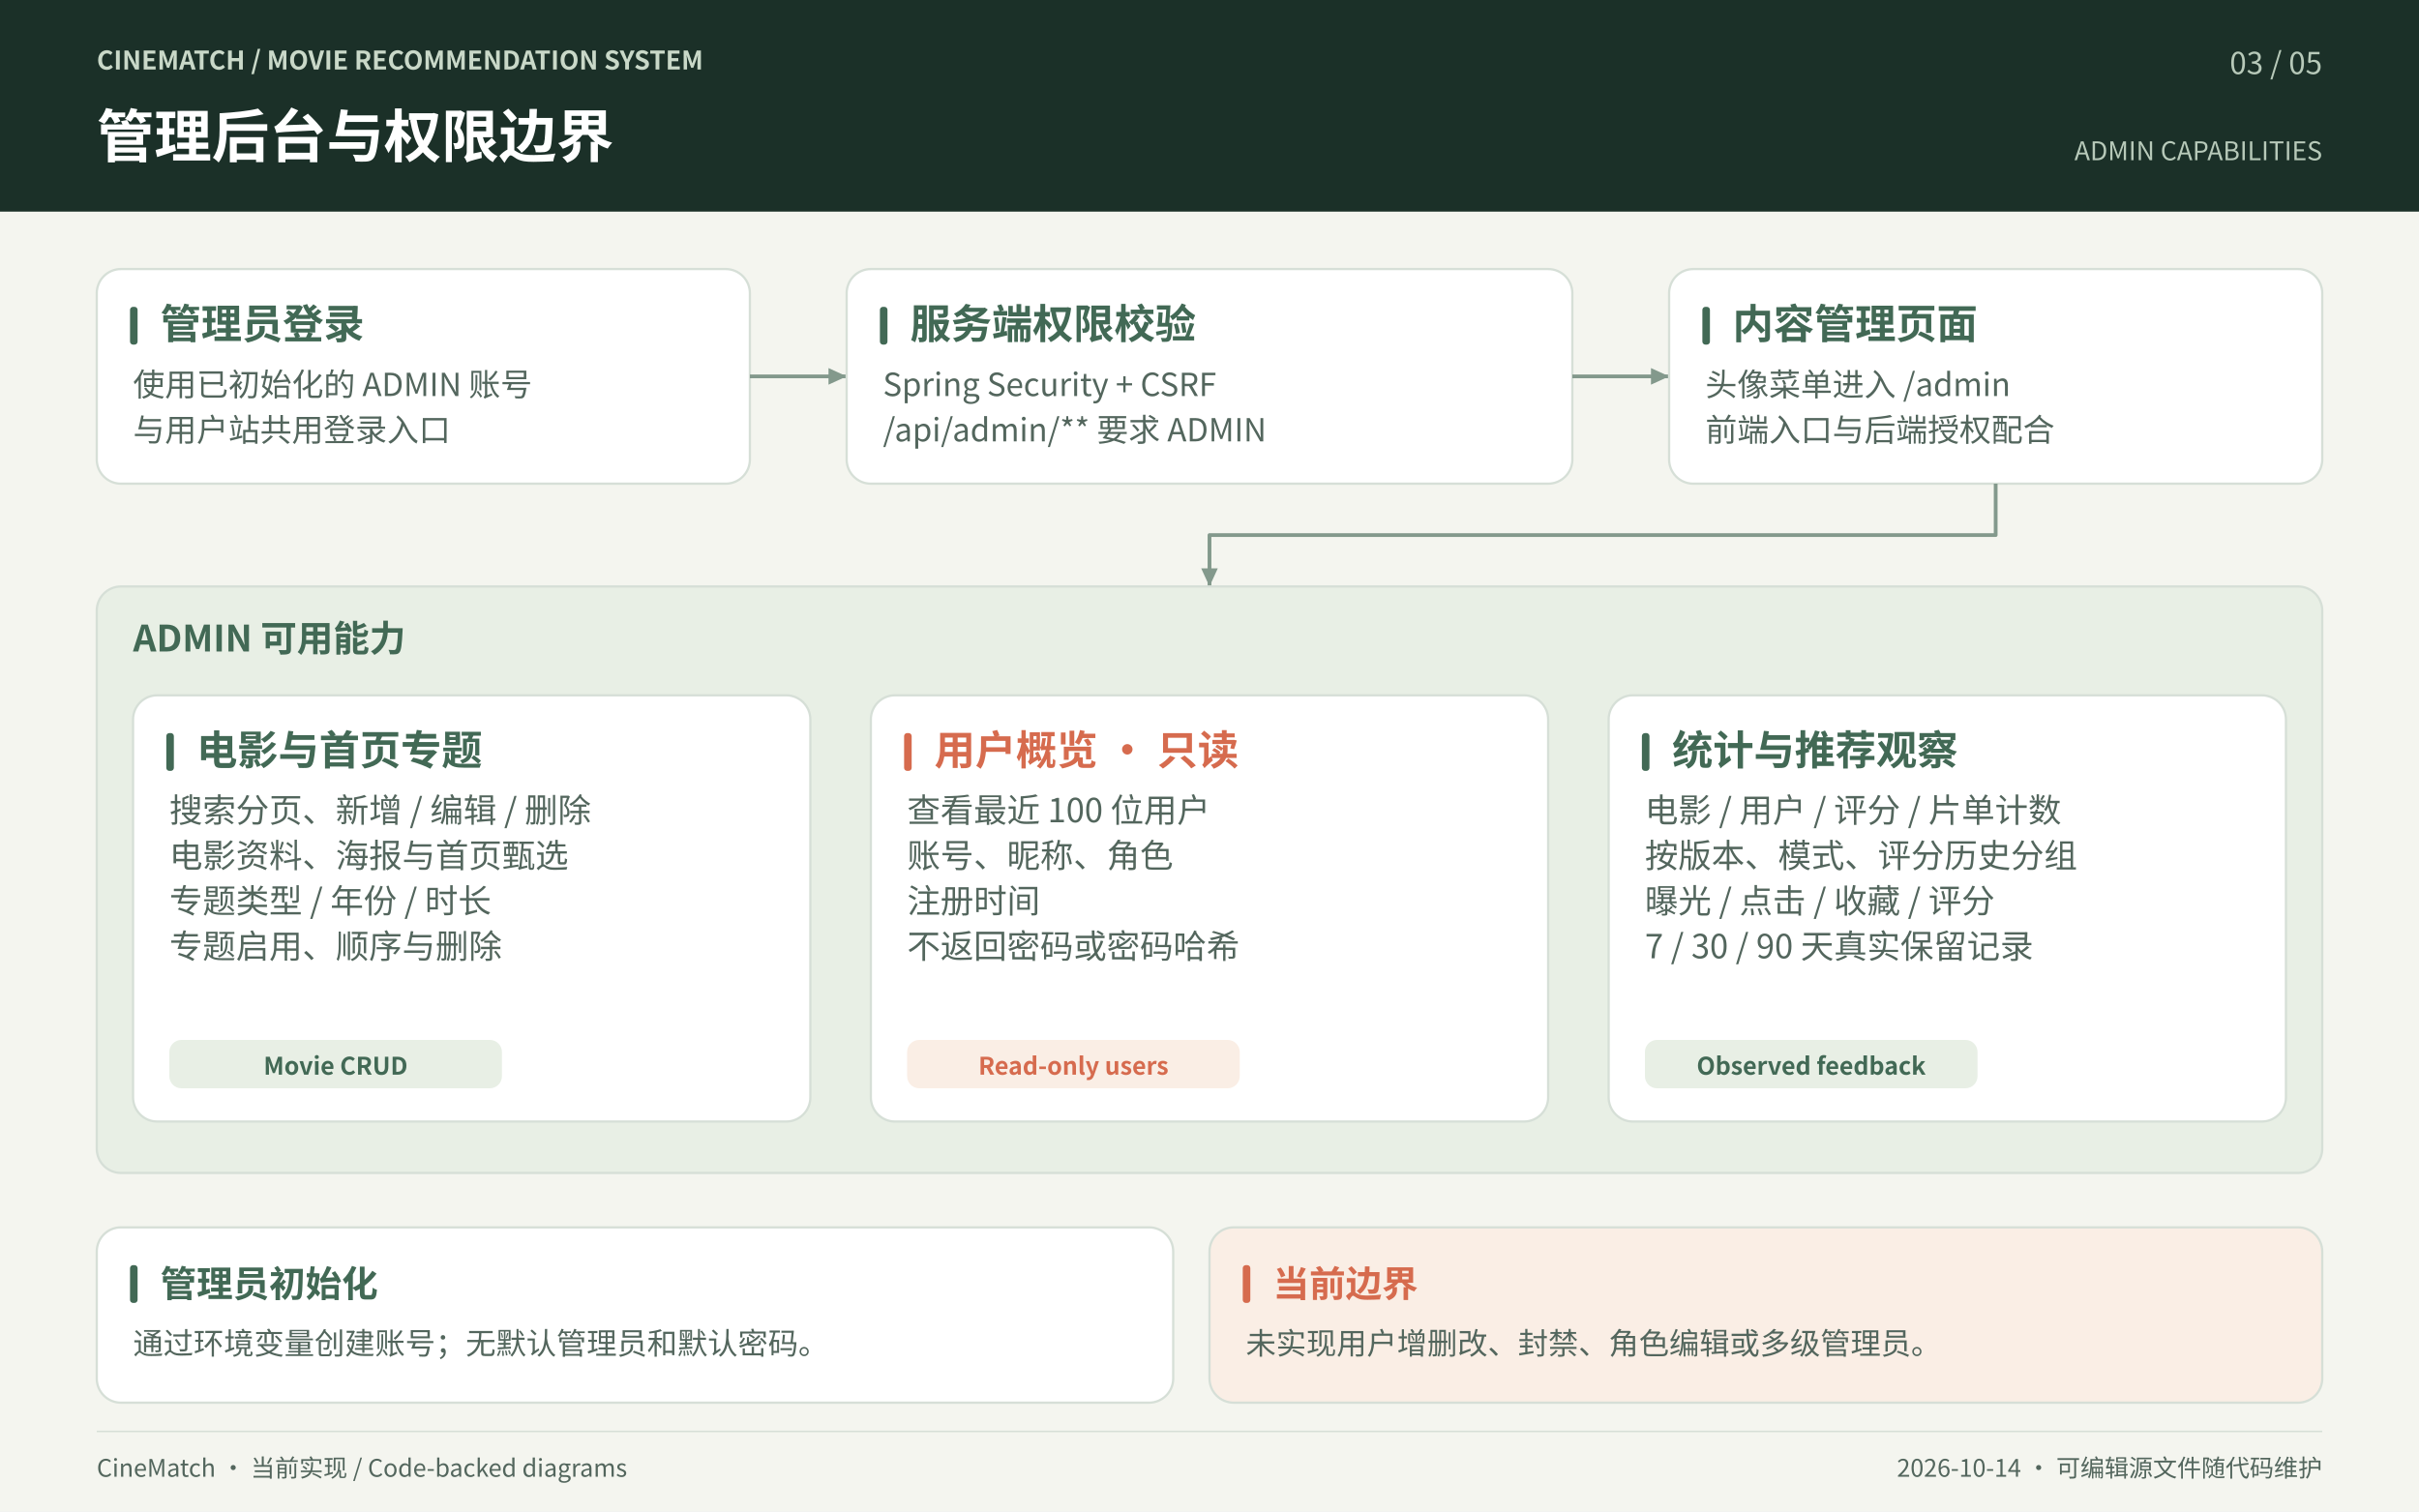
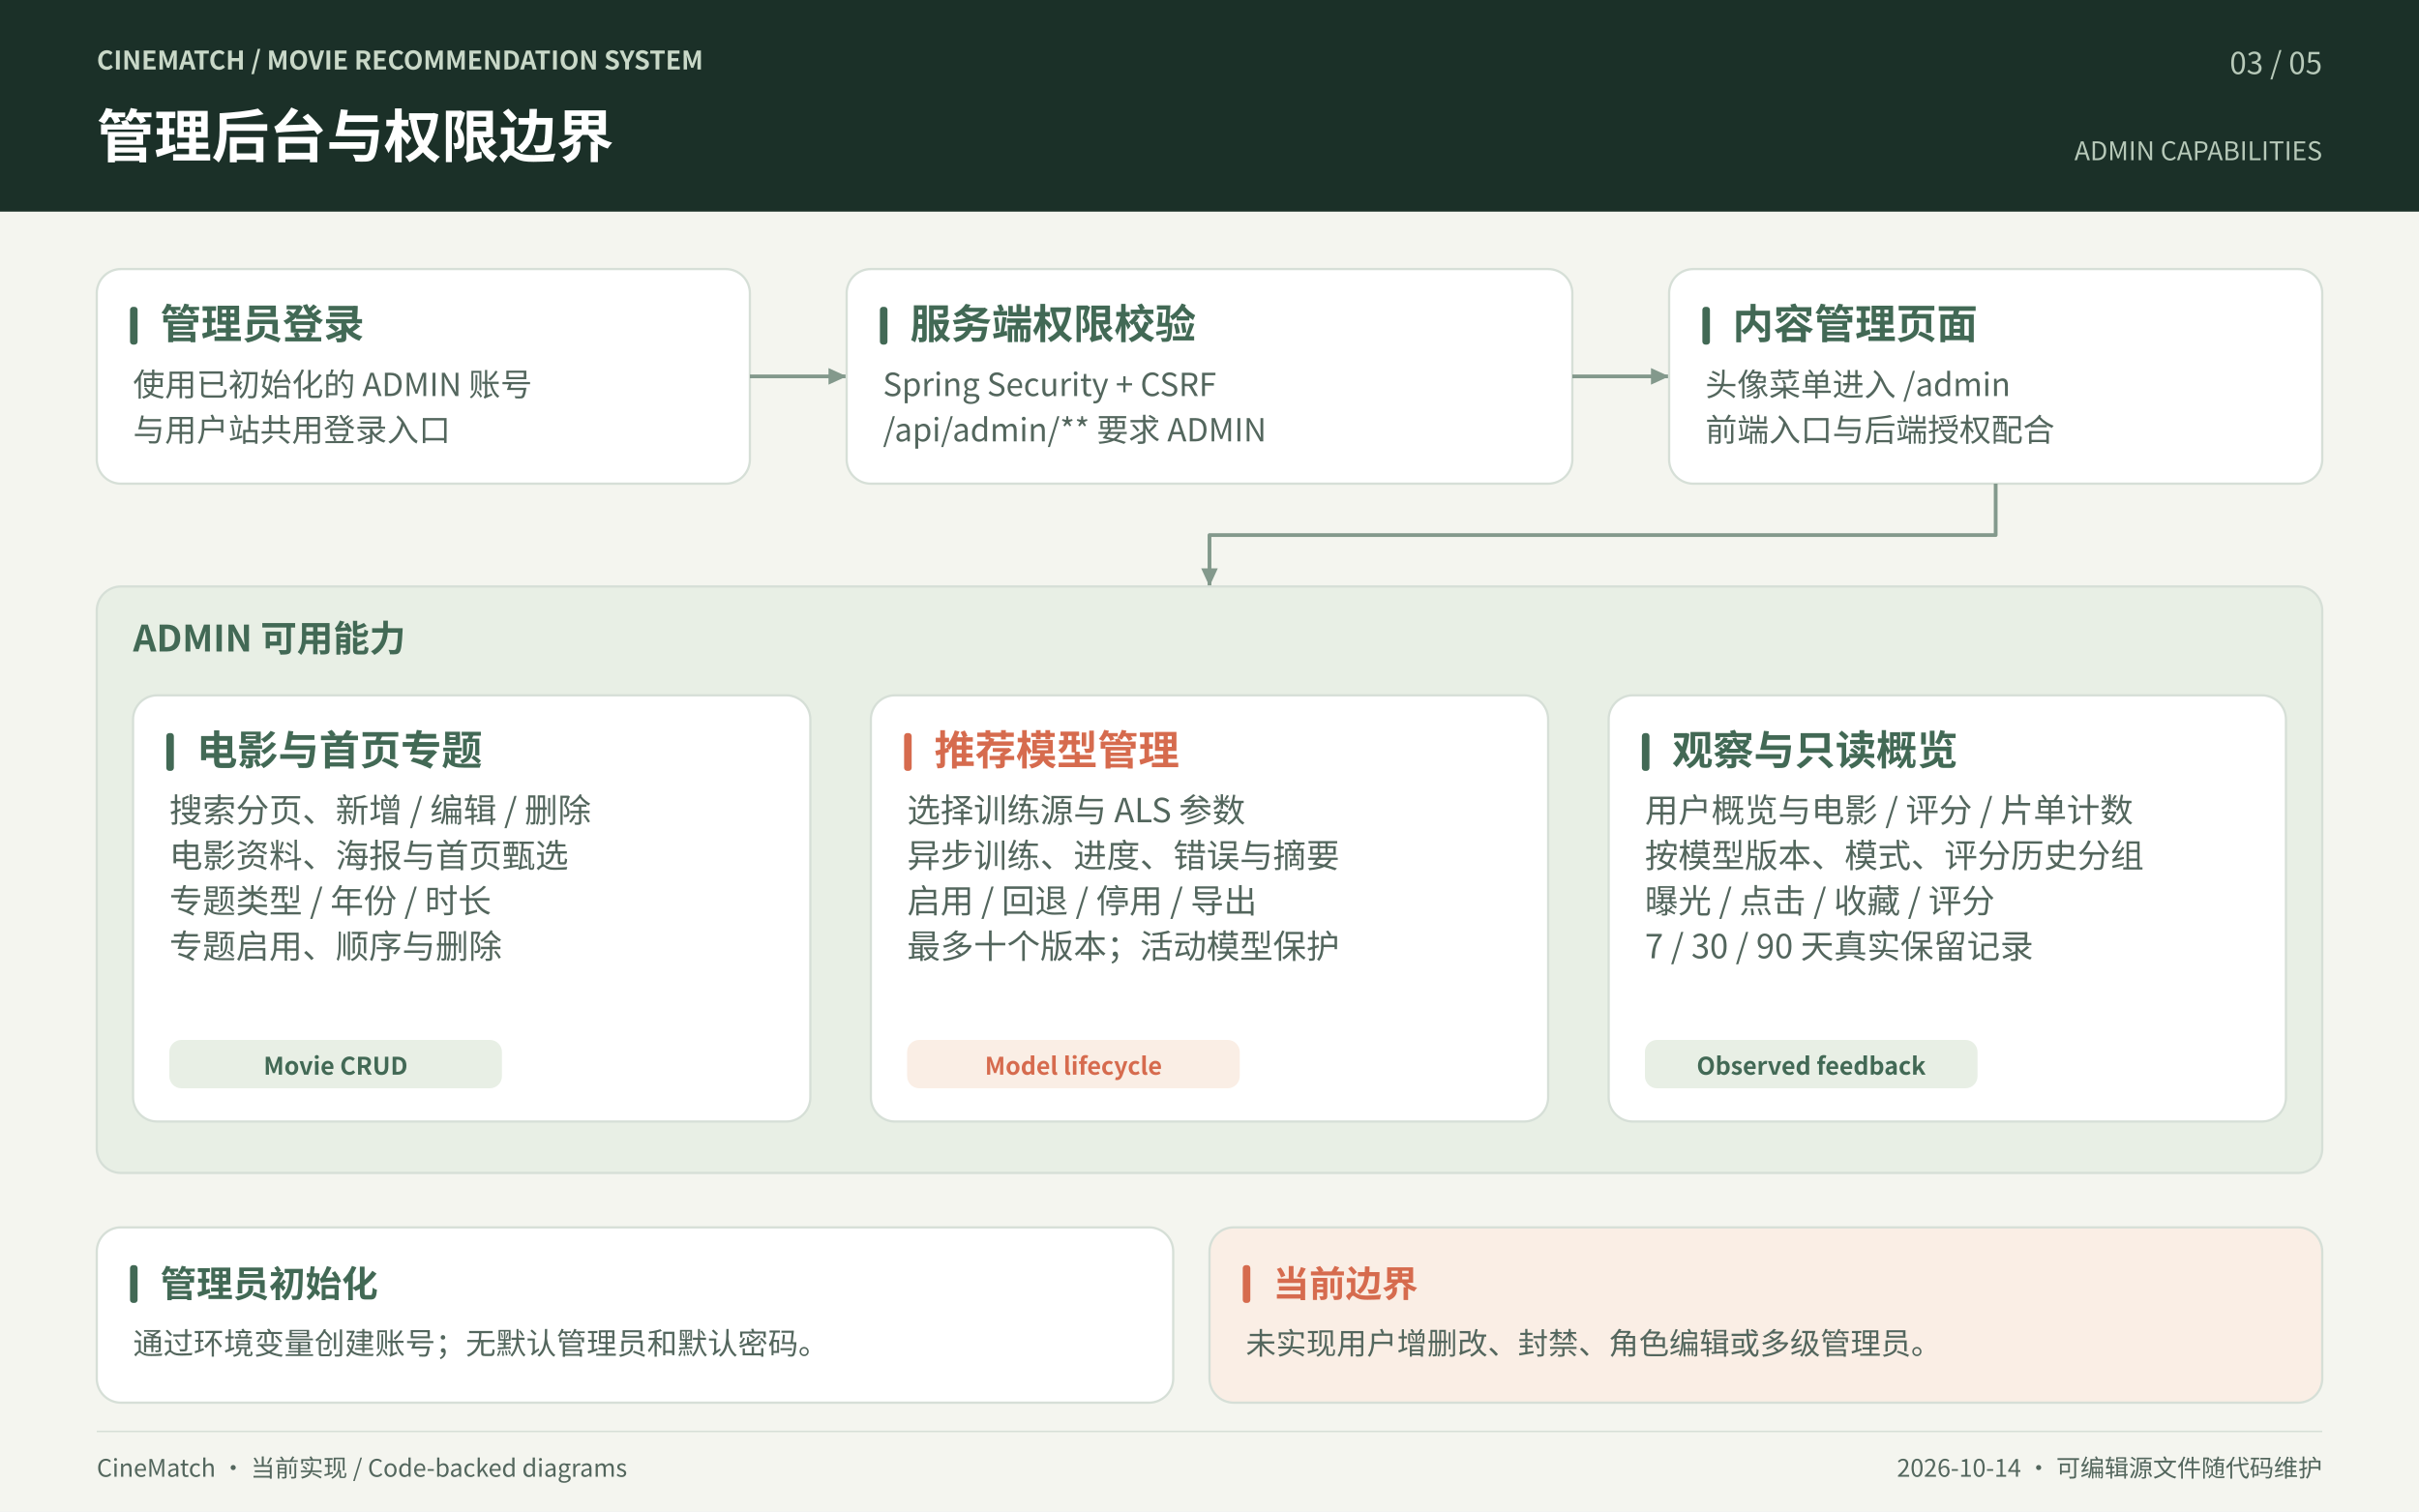
<svg xmlns="http://www.w3.org/2000/svg" width="1600" height="1000" viewBox="0 0 1600 1000" role="img" aria-labelledby="title desc">
  <rect x="0" y="0" width="1600" height="1000" rx="0" fill="#f4f5ef" />
  <rect x="0" y="0" width="1600" height="140" rx="0" fill="#1b3028" />
  <text x="64" y="46" font-family="'PingFang SC','Noto Sans CJK SC','Microsoft YaHei','Heiti SC',sans-serif" font-size="17" fill="#c9d8c8" text-anchor="start" font-weight="600">CINEMATCH  /  MOVIE RECOMMENDATION SYSTEM</text>
  <text x="64" y="104" font-family="'PingFang SC','Noto Sans CJK SC','Microsoft YaHei','Heiti SC',sans-serif" font-size="38" fill="#ffffff" text-anchor="start" font-weight="600">管理后台与权限边界</text>
  <text x="1536" y="49" font-family="'PingFang SC','Noto Sans CJK SC','Microsoft YaHei','Heiti SC',sans-serif" font-size="20" fill="#b7c9b9" text-anchor="end" font-weight="400">03 / 05</text>
  <text x="1536" y="106" font-family="'PingFang SC','Noto Sans CJK SC','Microsoft YaHei','Heiti SC',sans-serif" font-size="17" fill="#b7c9b9" text-anchor="end" font-weight="400">ADMIN CAPABILITIES</text>
  <polyline points="64,947 1536,947" fill="none" stroke="#d6dfd7" stroke-width="1" stroke-linejoin="round" />
  <text x="64" y="977" font-family="'PingFang SC','Noto Sans CJK SC','Microsoft YaHei','Heiti SC',sans-serif" font-size="16" fill="#53665d" text-anchor="start" font-weight="400">CineMatch  ·  当前实现 / Code-backed diagrams</text>
  <text x="1536" y="977" font-family="'PingFang SC','Noto Sans CJK SC','Microsoft YaHei','Heiti SC',sans-serif" font-size="16" fill="#53665d" text-anchor="end" font-weight="400">2026-10-14  ·  可编辑源文件随代码维护</text>
  <rect x="64" y="178" width="432" height="142" rx="16" fill="#ffffff" stroke="#d6dfd7" stroke-width="1.5" />
  <rect x="86" y="203" width="5" height="25" rx="2" fill="#426955" />
  <text x="106" y="224" font-family="'PingFang SC','Noto Sans CJK SC','Microsoft YaHei','Heiti SC',sans-serif" font-size="27" fill="#426955" text-anchor="start" font-weight="600">管理员登录</text>
  <text x="88" y="262" font-family="'PingFang SC','Noto Sans CJK SC','Microsoft YaHei','Heiti SC',sans-serif" font-size="21" fill="#53665d" text-anchor="start" font-weight="400">使用已初始化的 ADMIN 账号</text>
  <text x="88" y="292" font-family="'PingFang SC','Noto Sans CJK SC','Microsoft YaHei','Heiti SC',sans-serif" font-size="21" fill="#53665d" text-anchor="start" font-weight="400">与用户站共用登录入口</text>
  <polyline points="496,249 560,249" fill="none" stroke="#83998c" stroke-width="2.5" stroke-linejoin="round" />
  <polygon points="560.00,249.00 548.00,254.50 548.00,243.50" fill="#83998c" />
  <rect x="560" y="178" width="480" height="142" rx="16" fill="#ffffff" stroke="#d6dfd7" stroke-width="1.5" />
  <rect x="582" y="203" width="5" height="25" rx="2" fill="#426955" />
  <text x="602" y="224" font-family="'PingFang SC','Noto Sans CJK SC','Microsoft YaHei','Heiti SC',sans-serif" font-size="27" fill="#426955" text-anchor="start" font-weight="600">服务端权限校验</text>
  <text x="584" y="262" font-family="'PingFang SC','Noto Sans CJK SC','Microsoft YaHei','Heiti SC',sans-serif" font-size="21" fill="#53665d" text-anchor="start" font-weight="400">Spring Security + CSRF</text>
  <text x="584" y="292" font-family="'PingFang SC','Noto Sans CJK SC','Microsoft YaHei','Heiti SC',sans-serif" font-size="21" fill="#53665d" text-anchor="start" font-weight="400">/api/admin/** 要求 ADMIN</text>
  <polyline points="1040,249 1104,249" fill="none" stroke="#83998c" stroke-width="2.5" stroke-linejoin="round" />
  <polygon points="1104.00,249.00 1092.00,254.50 1092.00,243.50" fill="#83998c" />
  <rect x="1104" y="178" width="432" height="142" rx="16" fill="#ffffff" stroke="#d6dfd7" stroke-width="1.5" />
  <rect x="1126" y="203" width="5" height="25" rx="2" fill="#426955" />
  <text x="1146" y="224" font-family="'PingFang SC','Noto Sans CJK SC','Microsoft YaHei','Heiti SC',sans-serif" font-size="27" fill="#426955" text-anchor="start" font-weight="600">内容管理页面</text>
  <text x="1128" y="262" font-family="'PingFang SC','Noto Sans CJK SC','Microsoft YaHei','Heiti SC',sans-serif" font-size="21" fill="#53665d" text-anchor="start" font-weight="400">头像菜单进入 /admin</text>
  <text x="1128" y="292" font-family="'PingFang SC','Noto Sans CJK SC','Microsoft YaHei','Heiti SC',sans-serif" font-size="21" fill="#53665d" text-anchor="start" font-weight="400">前端入口与后端授权配合</text>
  <polyline points="1320,320 1320,354 800,354 800,388" fill="none" stroke="#83998c" stroke-width="2.5" stroke-linejoin="round" />
  <polygon points="800.00,388.00 794.50,376.00 805.50,376.00" fill="#83998c" />
  <rect x="64" y="388" width="1472" height="388" rx="16" fill="#e8efe5" stroke="#d6dfd7" stroke-width="1.5" />
  <text x="88" y="431" font-family="'PingFang SC','Noto Sans CJK SC','Microsoft YaHei','Heiti SC',sans-serif" font-size="24" fill="#426955" text-anchor="start" font-weight="600">ADMIN 可用能力</text>
  <rect x="88" y="460" width="448" height="282" rx="16" fill="#ffffff" stroke="#d6dfd7" stroke-width="1.5" />
  <rect x="110" y="485" width="5" height="25" rx="2" fill="#426955" />
  <text x="130" y="506" font-family="'PingFang SC','Noto Sans CJK SC','Microsoft YaHei','Heiti SC',sans-serif" font-size="27" fill="#426955" text-anchor="start" font-weight="600">电影与首页专题</text>
  <text x="112" y="544" font-family="'PingFang SC','Noto Sans CJK SC','Microsoft YaHei','Heiti SC',sans-serif" font-size="22" fill="#53665d" text-anchor="start" font-weight="400">搜索分页、新增 / 编辑 / 删除</text>
  <text x="112" y="574" font-family="'PingFang SC','Noto Sans CJK SC','Microsoft YaHei','Heiti SC',sans-serif" font-size="22" fill="#53665d" text-anchor="start" font-weight="400">电影资料、海报与首页甄选</text>
  <text x="112" y="604" font-family="'PingFang SC','Noto Sans CJK SC','Microsoft YaHei','Heiti SC',sans-serif" font-size="22" fill="#53665d" text-anchor="start" font-weight="400">专题类型 / 年份 / 时长</text>
  <text x="112" y="634" font-family="'PingFang SC','Noto Sans CJK SC','Microsoft YaHei','Heiti SC',sans-serif" font-size="22" fill="#53665d" text-anchor="start" font-weight="400">专题启用、顺序与删除</text>
  <rect x="112" y="688" width="220" height="32" rx="8" fill="#e8efe5" />
  <text x="222.0" y="711" font-family="'PingFang SC','Noto Sans CJK SC','Microsoft YaHei','Heiti SC',sans-serif" font-size="16" fill="#426955" text-anchor="middle" font-weight="600">Movie CRUD</text>
  <rect x="576" y="460" width="448" height="282" rx="16" fill="#ffffff" stroke="#d6dfd7" stroke-width="1.5" />
  <rect x="598" y="485" width="5" height="25" rx="2" fill="#d66b4e" />
-   <text x="618" y="506" font-family="'PingFang SC','Noto Sans CJK SC','Microsoft YaHei','Heiti SC',sans-serif" font-size="27" fill="#d66b4e" text-anchor="start" font-weight="600">用户概览 · 只读</text>
-   <text x="600" y="544" font-family="'PingFang SC','Noto Sans CJK SC','Microsoft YaHei','Heiti SC',sans-serif" font-size="22" fill="#53665d" text-anchor="start" font-weight="400">查看最近 100 位用户</text>
-   <text x="600" y="574" font-family="'PingFang SC','Noto Sans CJK SC','Microsoft YaHei','Heiti SC',sans-serif" font-size="22" fill="#53665d" text-anchor="start" font-weight="400">账号、昵称、角色</text>
-   <text x="600" y="604" font-family="'PingFang SC','Noto Sans CJK SC','Microsoft YaHei','Heiti SC',sans-serif" font-size="22" fill="#53665d" text-anchor="start" font-weight="400">注册时间</text>
-   <text x="600" y="634" font-family="'PingFang SC','Noto Sans CJK SC','Microsoft YaHei','Heiti SC',sans-serif" font-size="22" fill="#53665d" text-anchor="start" font-weight="400">不返回密码或密码哈希</text>
+   <text x="618" y="506" font-family="'PingFang SC','Noto Sans CJK SC','Microsoft YaHei','Heiti SC',sans-serif" font-size="27" fill="#d66b4e" text-anchor="start" font-weight="600">推荐模型管理</text>
+   <text x="600" y="544" font-family="'PingFang SC','Noto Sans CJK SC','Microsoft YaHei','Heiti SC',sans-serif" font-size="22" fill="#53665d" text-anchor="start" font-weight="400">选择训练源与 ALS 参数</text>
+   <text x="600" y="574" font-family="'PingFang SC','Noto Sans CJK SC','Microsoft YaHei','Heiti SC',sans-serif" font-size="22" fill="#53665d" text-anchor="start" font-weight="400">异步训练、进度、错误与摘要</text>
+   <text x="600" y="604" font-family="'PingFang SC','Noto Sans CJK SC','Microsoft YaHei','Heiti SC',sans-serif" font-size="22" fill="#53665d" text-anchor="start" font-weight="400">启用 / 回退 / 停用 / 导出</text>
+   <text x="600" y="634" font-family="'PingFang SC','Noto Sans CJK SC','Microsoft YaHei','Heiti SC',sans-serif" font-size="22" fill="#53665d" text-anchor="start" font-weight="400">最多十个版本；活动模型保护</text>
  <rect x="600" y="688" width="220" height="32" rx="8" fill="#faeee5" />
-   <text x="710.0" y="711" font-family="'PingFang SC','Noto Sans CJK SC','Microsoft YaHei','Heiti SC',sans-serif" font-size="16" fill="#d66b4e" text-anchor="middle" font-weight="600">Read-only users</text>
+   <text x="710.0" y="711" font-family="'PingFang SC','Noto Sans CJK SC','Microsoft YaHei','Heiti SC',sans-serif" font-size="16" fill="#d66b4e" text-anchor="middle" font-weight="600">Model lifecycle</text>
  <rect x="1064" y="460" width="448" height="282" rx="16" fill="#ffffff" stroke="#d6dfd7" stroke-width="1.5" />
  <rect x="1086" y="485" width="5" height="25" rx="2" fill="#426955" />
-   <text x="1106" y="506" font-family="'PingFang SC','Noto Sans CJK SC','Microsoft YaHei','Heiti SC',sans-serif" font-size="27" fill="#426955" text-anchor="start" font-weight="600">统计与推荐观察</text>
-   <text x="1088" y="544" font-family="'PingFang SC','Noto Sans CJK SC','Microsoft YaHei','Heiti SC',sans-serif" font-size="22" fill="#53665d" text-anchor="start" font-weight="400">电影 / 用户 / 评分 / 片单计数</text>
-   <text x="1088" y="574" font-family="'PingFang SC','Noto Sans CJK SC','Microsoft YaHei','Heiti SC',sans-serif" font-size="22" fill="#53665d" text-anchor="start" font-weight="400">按版本、模式、评分历史分组</text>
+   <text x="1106" y="506" font-family="'PingFang SC','Noto Sans CJK SC','Microsoft YaHei','Heiti SC',sans-serif" font-size="27" fill="#426955" text-anchor="start" font-weight="600">观察与只读概览</text>
+   <text x="1088" y="544" font-family="'PingFang SC','Noto Sans CJK SC','Microsoft YaHei','Heiti SC',sans-serif" font-size="22" fill="#53665d" text-anchor="start" font-weight="400">用户概览与电影 / 评分 / 片单计数</text>
+   <text x="1088" y="574" font-family="'PingFang SC','Noto Sans CJK SC','Microsoft YaHei','Heiti SC',sans-serif" font-size="22" fill="#53665d" text-anchor="start" font-weight="400">按模型版本、模式、评分历史分组</text>
  <text x="1088" y="604" font-family="'PingFang SC','Noto Sans CJK SC','Microsoft YaHei','Heiti SC',sans-serif" font-size="22" fill="#53665d" text-anchor="start" font-weight="400">曝光 / 点击 / 收藏 / 评分</text>
  <text x="1088" y="634" font-family="'PingFang SC','Noto Sans CJK SC','Microsoft YaHei','Heiti SC',sans-serif" font-size="22" fill="#53665d" text-anchor="start" font-weight="400">7 / 30 / 90 天真实保留记录</text>
  <rect x="1088" y="688" width="220" height="32" rx="8" fill="#e8efe5" />
  <text x="1198.0" y="711" font-family="'PingFang SC','Noto Sans CJK SC','Microsoft YaHei','Heiti SC',sans-serif" font-size="16" fill="#426955" text-anchor="middle" font-weight="600">Observed feedback</text>
  <rect x="64" y="812" width="712" height="116" rx="16" fill="#ffffff" stroke="#d6dfd7" stroke-width="1.5" />
  <rect x="86" y="837" width="5" height="25" rx="2" fill="#426955" />
  <text x="106" y="858" font-family="'PingFang SC','Noto Sans CJK SC','Microsoft YaHei','Heiti SC',sans-serif" font-size="24" fill="#426955" text-anchor="start" font-weight="600">管理员初始化</text>
  <text x="88" y="896" font-family="'PingFang SC','Noto Sans CJK SC','Microsoft YaHei','Heiti SC',sans-serif" font-size="20" fill="#53665d" text-anchor="start" font-weight="400">通过环境变量创建账号；无默认管理员和默认密码。</text>
  <rect x="800" y="812" width="736" height="116" rx="16" fill="#faeee5" stroke="#d6dfd7" stroke-width="1.5" />
  <rect x="822" y="837" width="5" height="25" rx="2" fill="#d66b4e" />
  <text x="842" y="858" font-family="'PingFang SC','Noto Sans CJK SC','Microsoft YaHei','Heiti SC',sans-serif" font-size="24" fill="#d66b4e" text-anchor="start" font-weight="600">当前边界</text>
  <text x="824" y="896" font-family="'PingFang SC','Noto Sans CJK SC','Microsoft YaHei','Heiti SC',sans-serif" font-size="20" fill="#53665d" text-anchor="start" font-weight="400">未实现用户增删改、封禁、角色编辑或多级管理员。</text>
</svg>
